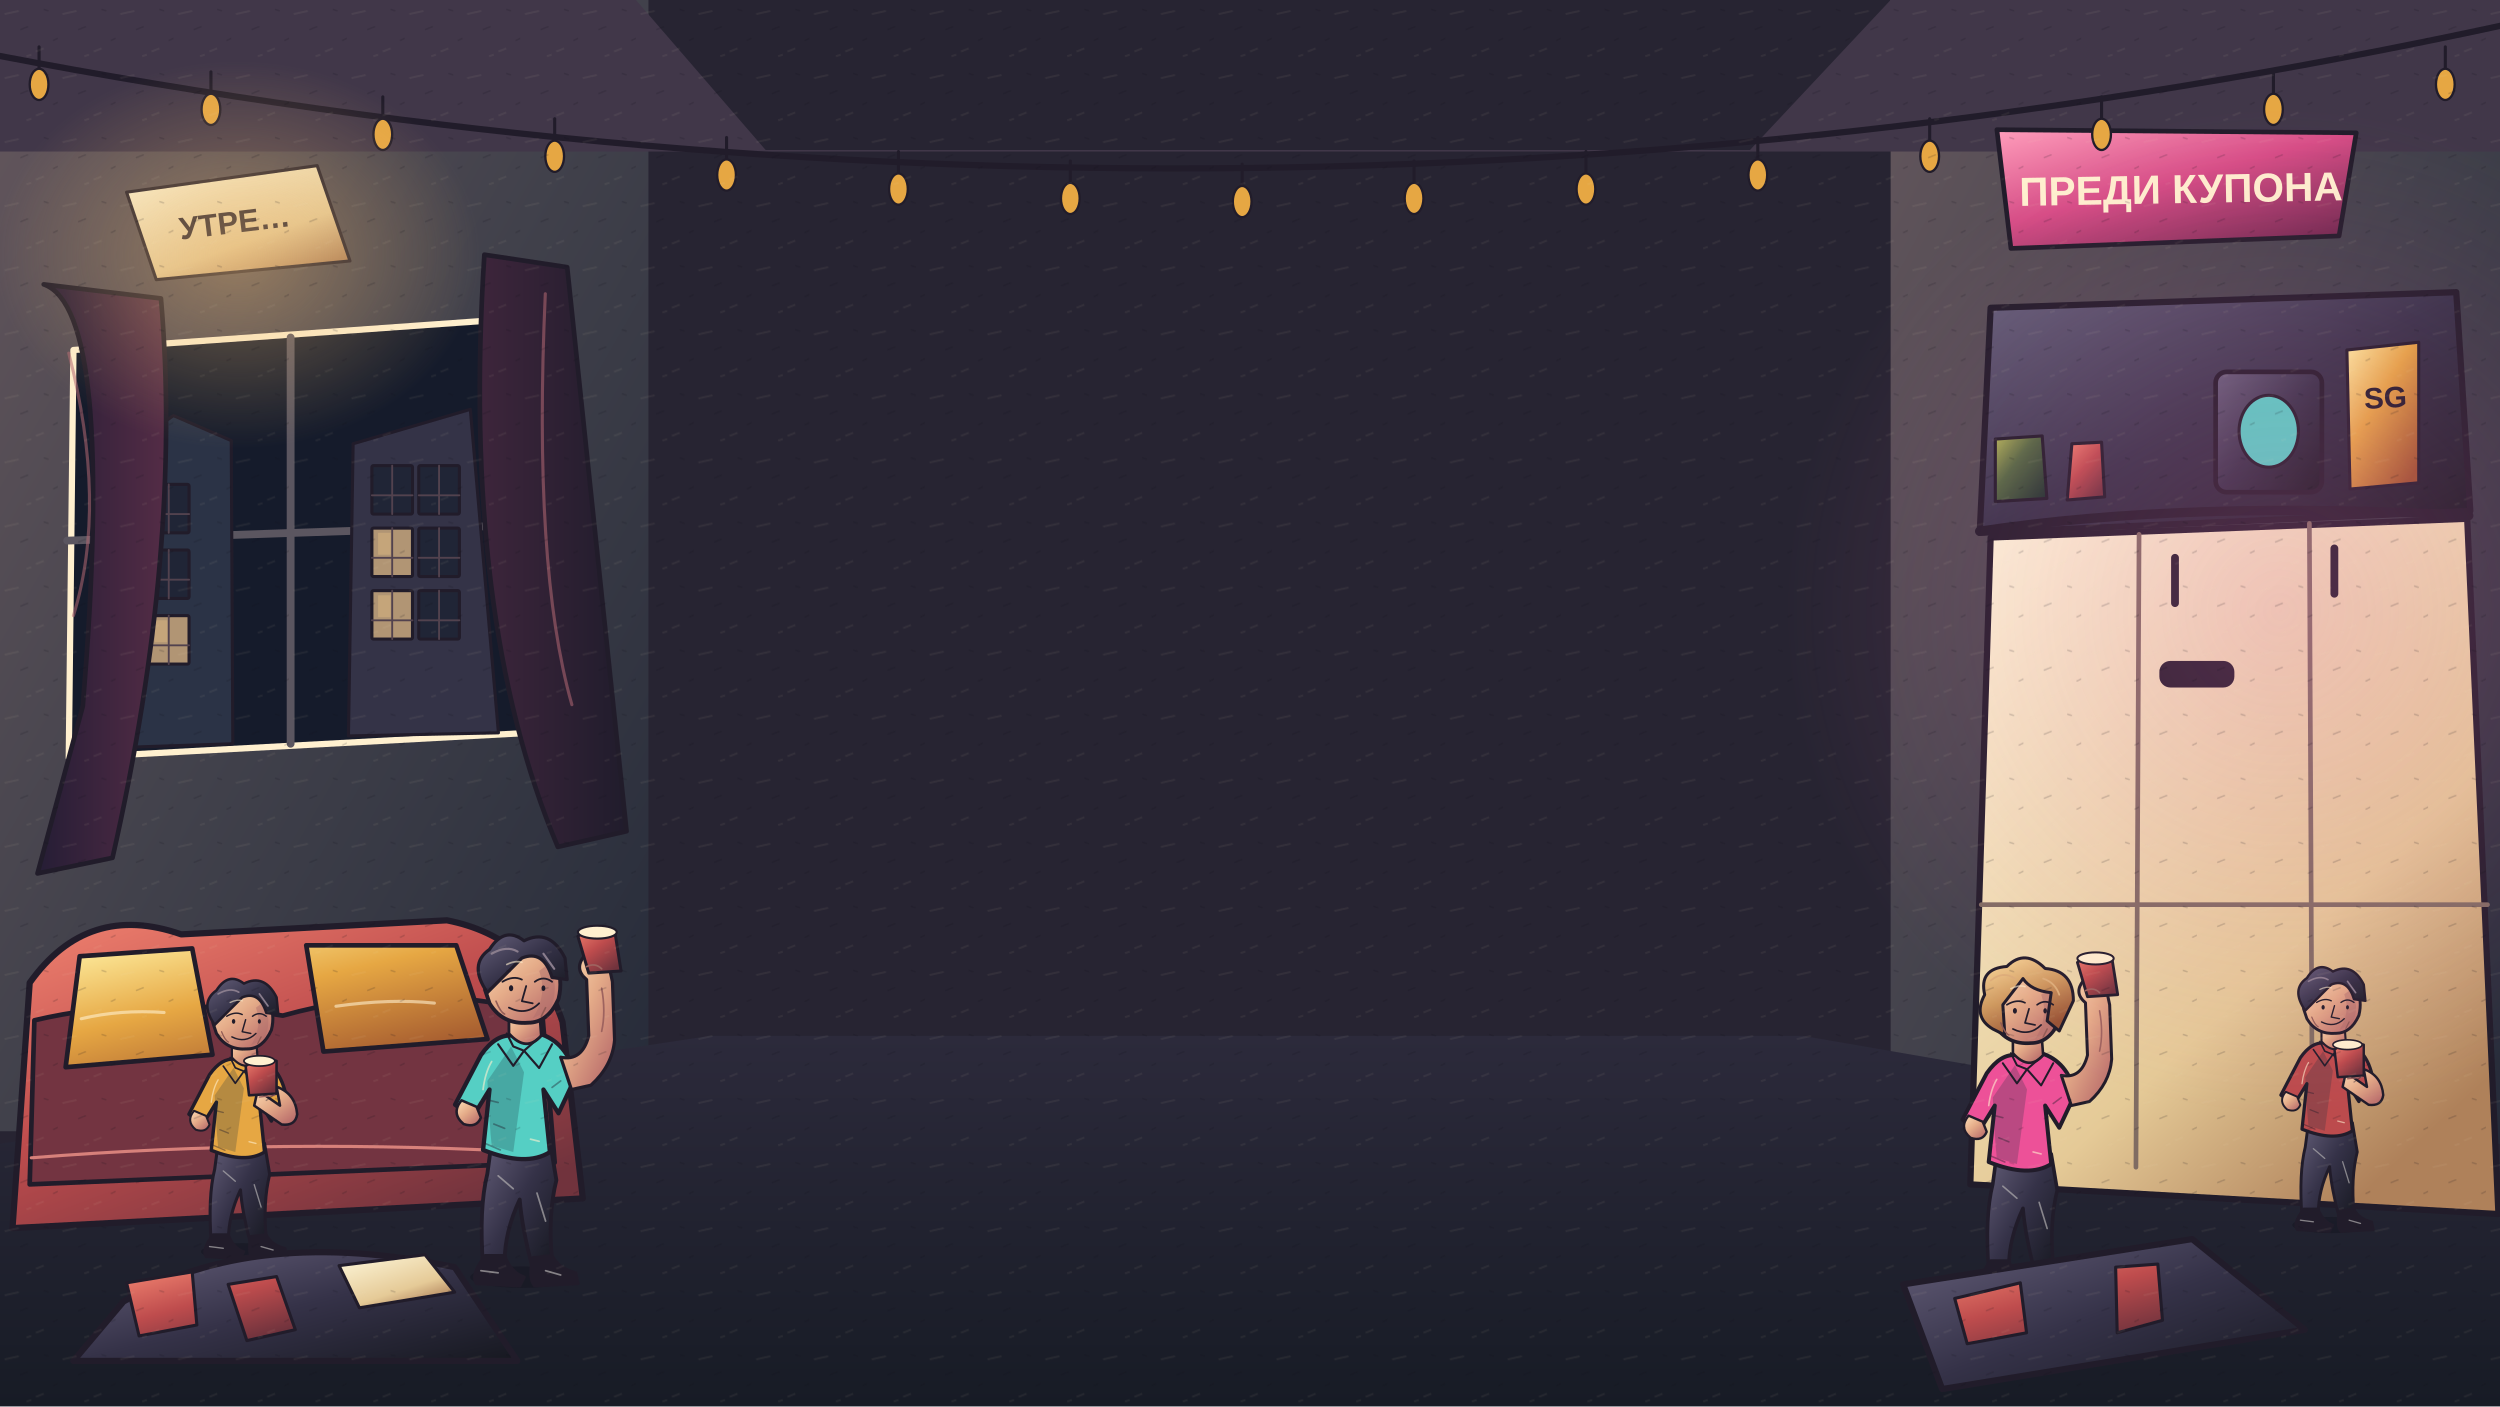
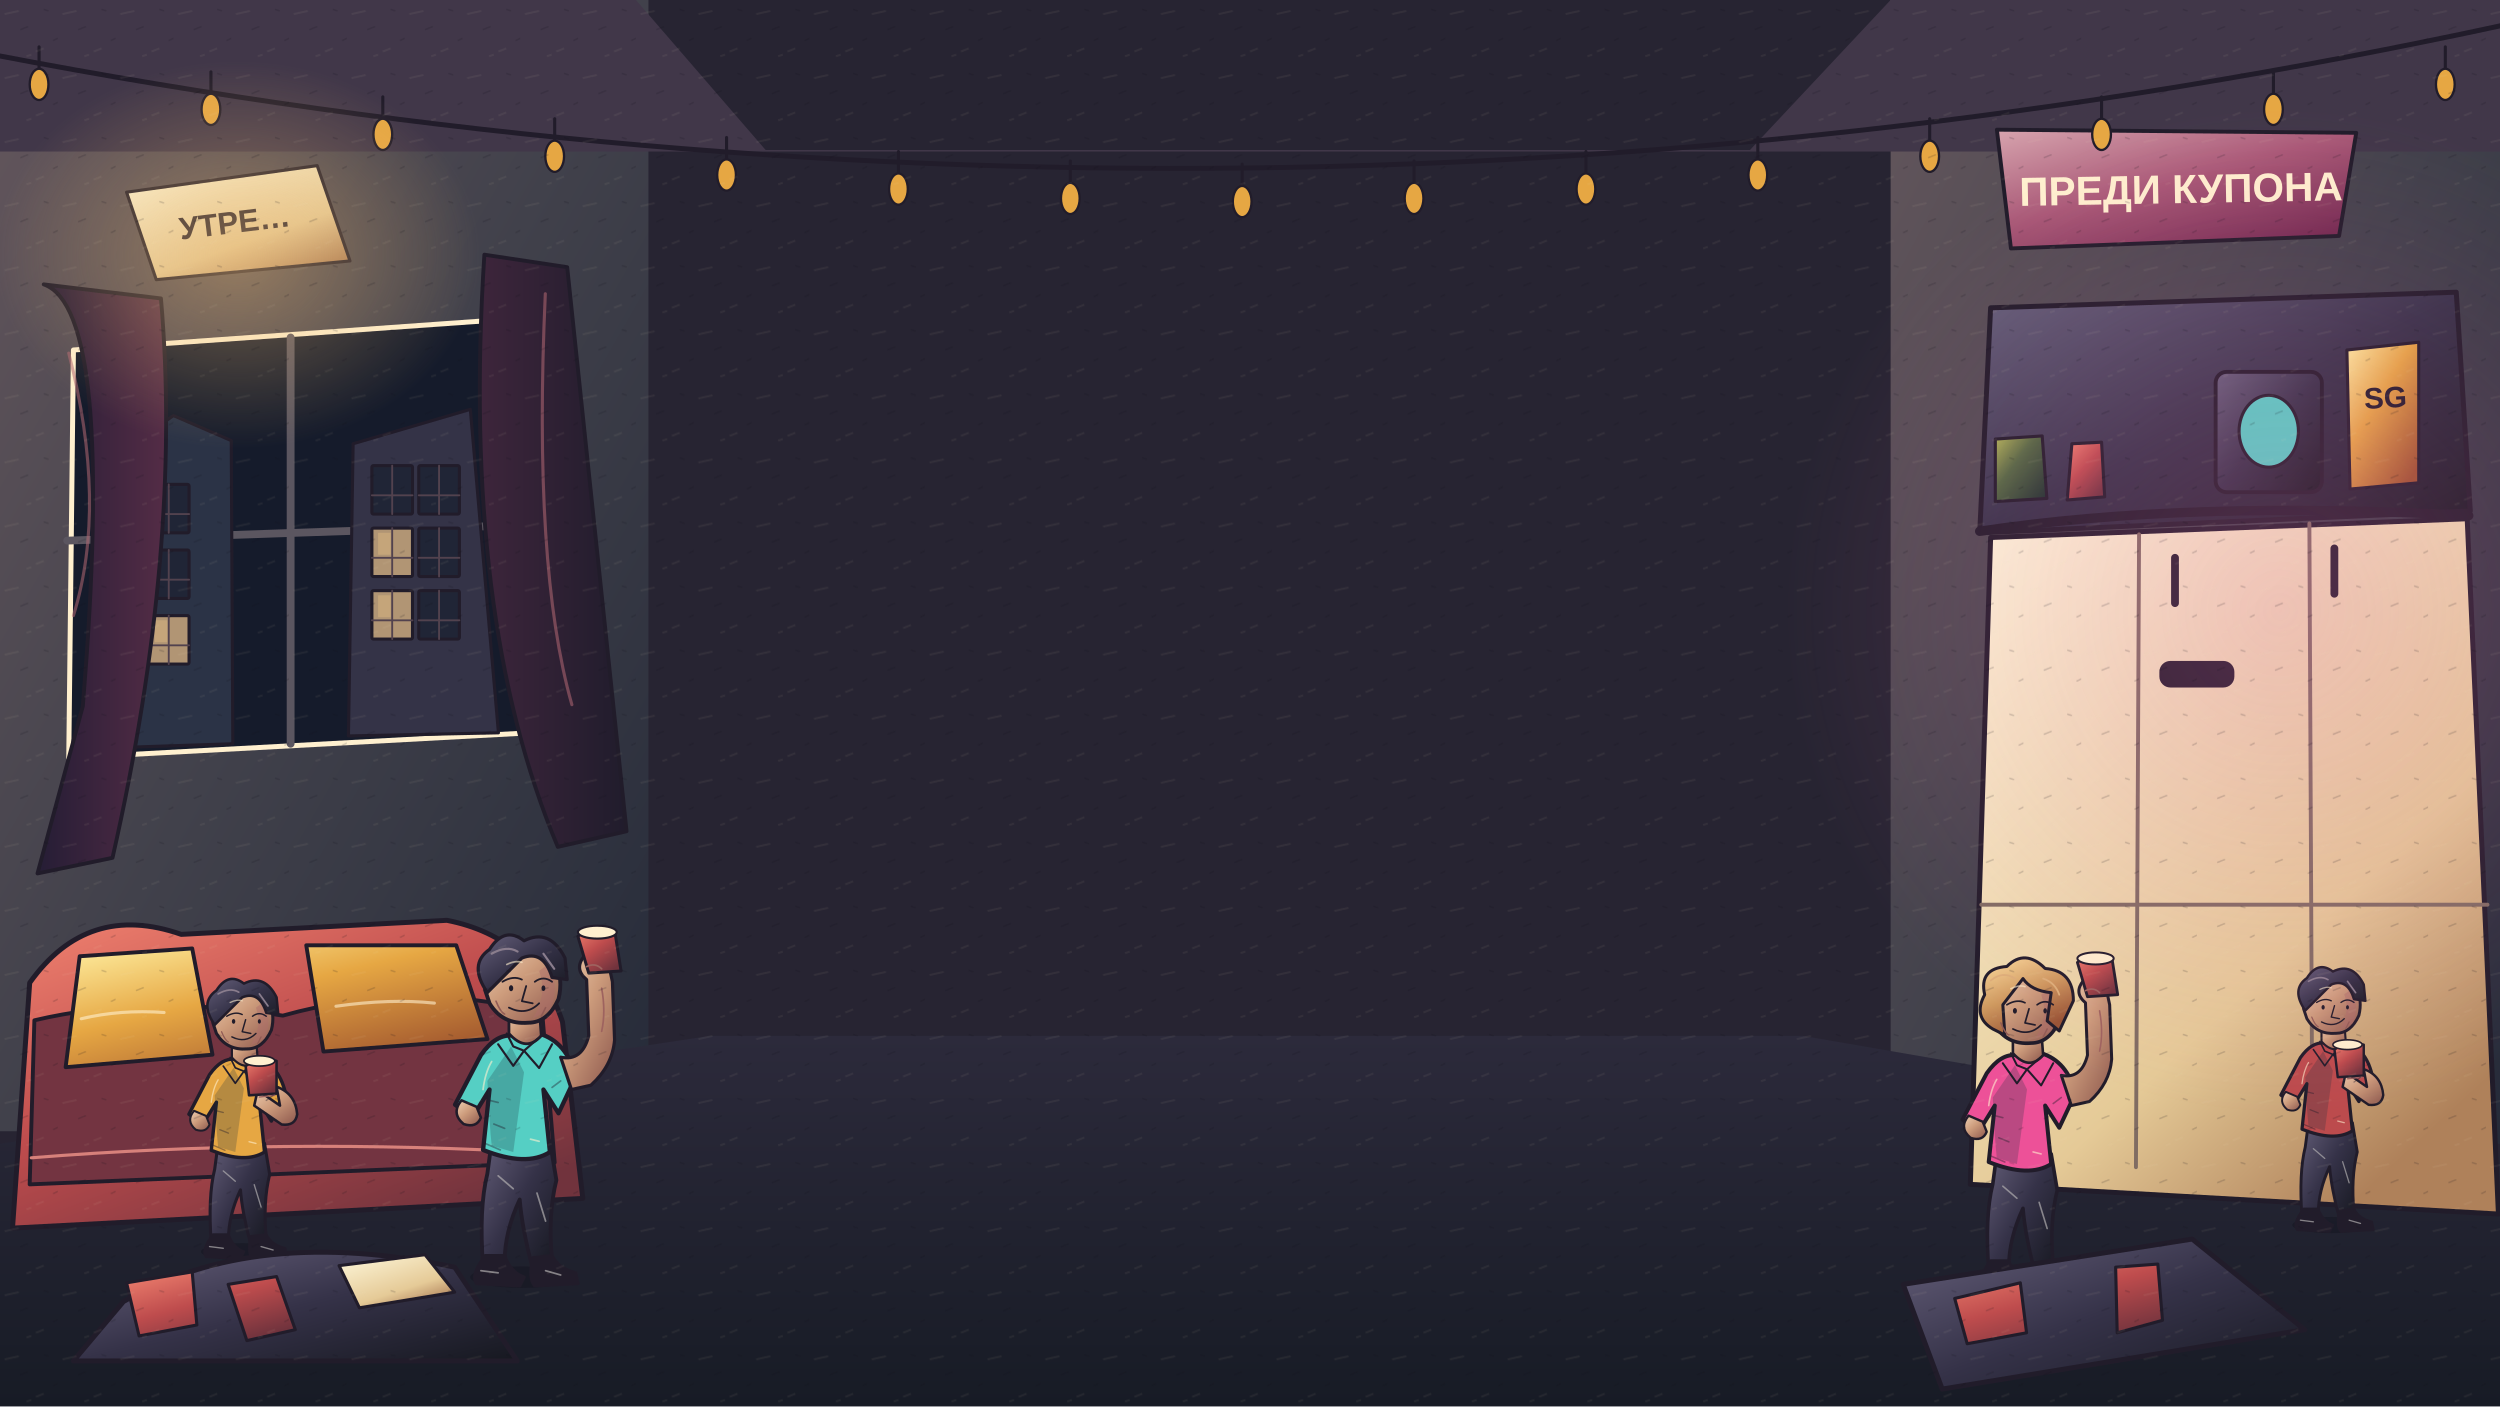
<svg xmlns="http://www.w3.org/2000/svg" viewBox="0 0 1600 900" role="img" aria-labelledby="title">
  <defs>
    <linearGradient id="skin" x1="0" y1="0" x2=".85" y2="1">
-       <stop stop-color="#ffe0b8" />
-       <stop offset=".48" stop-color="#e5ac89" />
-       <stop offset="1" stop-color="#b76969" />
+       <stop stop-color="#efd0b4" />
+       <stop offset=".48" stop-color="#cd9c7c" />
+       <stop offset="1" stop-color="#945f52" />
    </linearGradient>
    <linearGradient id="paper" x1="0" y1="0" x2=".7" y2="1">
      <stop stop-color="#fff9dd" />
      <stop offset=".7" stop-color="#e5ca97" />
      <stop offset="1" stop-color="#af815a" />
    </linearGradient>
    <linearGradient id="gold" x1="0" y1="0" x2=".8" y2="1">
      <stop stop-color="#fff0a3" />
      <stop offset=".45" stop-color="#e6a743" />
      <stop offset="1" stop-color="#9d522d" />
    </linearGradient>
    <linearGradient id="teal" x1="0" y1="0" x2=".8" y2="1">
-       <stop stop-color="#90e5d1" />
-       <stop offset=".5" stop-color="#4bb5a8" />
+       <stop stop-color="#9abdaf" />
+       <stop offset=".5" stop-color="#568f85" />
      <stop offset="1" stop-color="#245c63" />
    </linearGradient>
    <linearGradient id="pink" x1="0" y1="0" x2=".8" y2="1">
-       <stop stop-color="#ff9dbb" />
-       <stop offset=".5" stop-color="#d64d86" />
+       <stop stop-color="#d7a4ae" />
+       <stop offset=".5" stop-color="#a95977" />
      <stop offset="1" stop-color="#71294f" />
    </linearGradient>
    <linearGradient id="cloth" x1="0" y1="0" x2="1" y2="1">
      <stop stop-color="#66607b" />
      <stop offset=".5" stop-color="#353248" />
      <stop offset="1" stop-color="#161820" />
    </linearGradient>
    <linearGradient id="bread" x1="0" y1="0" x2=".5" y2="1">
      <stop stop-color="#ffe1a1" />
      <stop offset=".55" stop-color="#ce985e" />
      <stop offset="1" stop-color="#985335" />
    </linearGradient>
    <linearGradient id="beer" x1="0" y1="0" x2="1" y2="1">
      <stop stop-color="#b2b757" />
      <stop offset=".4" stop-color="#526941" />
      <stop offset="1" stop-color="#172d2c" />
    </linearGradient>
    <linearGradient id="red" x1="0" y1="0" x2=".7" y2="1">
      <stop stop-color="#f18370" />
      <stop offset=".5" stop-color="#be4c4d" />
      <stop offset="1" stop-color="#71333d" />
    </linearGradient>
    <radialGradient id="glow">
      <stop stop-color="#efbd7a" stop-opacity=".35" />
      <stop offset="1" stop-color="#efbd7a" stop-opacity="0" />
    </radialGradient>
    <radialGradient id="neon">
      <stop stop-color="#f05ba5" stop-opacity=".6" />
      <stop offset="1" stop-color="#f05ba5" stop-opacity="0" />
    </radialGradient>
    <filter id="shadow" x="-30%" y="-25%" width="160%" height="160%">
      <feDropShadow dx="0" dy="4" stdDeviation="3" flood-color="#100f19" flood-opacity=".52" />
    </filter>
    <filter id="bloom" x="-60%" y="-60%" width="220%" height="220%">
      <feGaussianBlur stdDeviation="3" />
    </filter>
    <pattern id="inkgrain" width="19" height="23" patternUnits="userSpaceOnUse">
      <path d="M2 4l3 1m8 12 2-1m-6 8 2 1" stroke="#fff4d4" stroke-width=".6" opacity=".15" />
      <path d="m9 8 2-1m6 14 2-1" stroke="#201b2a" stroke-width=".7" opacity=".2" />
    </pattern>
  </defs>
  <defs>
    <linearGradient id="sky" x1="0" y1="0" x2="0" y2="1">
      <stop stop-color="#171a2b" />
      <stop offset=".6" stop-color="#42304c" />
      <stop offset="1" stop-color="#583c42" />
    </linearGradient>
    <linearGradient id="wall" x1="0" y1="0" x2="1" y2="1">
      <stop stop-color="#65575d" />
      <stop offset=".5" stop-color="#41414b" />
      <stop offset="1" stop-color="#262b39" />
    </linearGradient>
    <linearGradient id="floor" x1="0" y1="0" x2="0" y2="1">
      <stop stop-color="#2c2a3b" />
      <stop offset="1" stop-color="#171b25" />
    </linearGradient>
    <linearGradient id="curtain" x1="0" y1="0" x2="1" y2="0">
      <stop stop-color="#251d35" />
      <stop offset=".35" stop-color="#703550" />
      <stop offset=".7" stop-color="#43273e" />
      <stop offset="1" stop-color="#201c2c" />
    </linearGradient>
    <radialGradient id="haze">
      <stop stop-color="#e465a9" stop-opacity=".25" />
      <stop offset="1" stop-color="#e465a9" stop-opacity="0" />
    </radialGradient>
    <radialGradient id="lamp">
      <stop stop-color="#efbc73" stop-opacity=".45" />
      <stop offset="1" stop-color="#efbc73" stop-opacity="0" />
    </radialGradient>
    <pattern id="paintgrain" width="37" height="41" patternUnits="userSpaceOnUse">
      <path d="m3 9 9-2m11 26 5-2m-11 5 3-1" stroke="#ece0b9" stroke-width="1.3" opacity=".06" />
      <path d="m13 19 5-2m10-11 3 1m3 19 4-2" stroke="#100e19" stroke-width="1" opacity=".16" />
    </pattern>
  </defs>
  <g stroke-linecap="round" stroke-linejoin="round">
    <rect x="0" y="0" width="1600" height="900" rx="0" fill="#272432" stroke="none" stroke-width="0" />
    <rect x="0" y="0" width="415" height="724" rx="0" fill="url(#wall)" stroke="none" stroke-width="0" />
    <rect x="1210" y="0" width="390" height="732" rx="0" fill="url(#wall)" stroke="none" stroke-width="0" />
    <path d="M0 0L407 0L490 96H1120L1210 0H1600V97H0Z" fill="#413749" stroke="#211c2a" stroke-width="0" />
    <path d="M0 732L454 663H1154L1600 740V900H0Z" fill="url(#floor)" stroke="#211c2a" stroke-width="0" />
-     <path d="M47 224L329 204L339 469L44 485Z" fill="#151b2b" stroke="#fff0cf" stroke-width="4" />
+     <path d="M47 224L329 204L339 469L44 485Z" fill="#151b2b" stroke="#fff0cf" stroke-width="3.2" />
    <path d="M186 216v260M43 346l292-10" fill="none" stroke="#5b5660" stroke-width="5" />
    <path d="M60 301L111 266L148 282L149 476L59 479Z" fill="#2b3346" stroke="#211c2a" stroke-width="2" />
    <rect x="67" y="310" width="26" height="31" rx="1" fill="#b19574" stroke="#211c2a" stroke-width="2" />
    <path d="M80 310v31M67 329h26" fill="none" stroke="#52424e" stroke-width="1.2" />
    <rect x="71" y="313" width="8" height="14" rx="0" fill="#e1bd83" stroke="none" stroke-width="0" opacity=".42" />
    <rect x="95" y="310" width="26" height="31" rx="1" fill="#202536" stroke="#211c2a" stroke-width="2" />
    <path d="M108 310v31M95 329h26" fill="none" stroke="#52424e" stroke-width="1.2" />
    <rect x="67" y="352" width="26" height="31" rx="1" fill="#b19574" stroke="#211c2a" stroke-width="2" />
    <path d="M80 352v31M67 371h26" fill="none" stroke="#52424e" stroke-width="1.2" />
    <rect x="71" y="355" width="8" height="14" rx="0" fill="#e1bd83" stroke="none" stroke-width="0" opacity=".42" />
    <rect x="95" y="352" width="26" height="31" rx="1" fill="#202536" stroke="#211c2a" stroke-width="2" />
    <path d="M108 352v31M95 371h26" fill="none" stroke="#52424e" stroke-width="1.2" />
    <rect x="67" y="394" width="26" height="31" rx="1" fill="#202536" stroke="#211c2a" stroke-width="2" />
    <path d="M80 394v31M67 413h26" fill="none" stroke="#52424e" stroke-width="1.2" />
    <rect x="95" y="394" width="26" height="31" rx="1" fill="#b19574" stroke="#211c2a" stroke-width="2" />
    <path d="M108 394v31M95 413h26" fill="none" stroke="#52424e" stroke-width="1.2" />
    <rect x="99" y="397" width="8" height="14" rx="0" fill="#e1bd83" stroke="none" stroke-width="0" opacity=".42" />
    <path d="M226 284L301 262L319 469L223 471Z" fill="#343347" stroke="#211c2a" stroke-width="2" />
    <rect x="238" y="298" width="26" height="31" rx="1" fill="#202536" stroke="#211c2a" stroke-width="2" />
    <path d="M251 298v31M238 317h26" fill="none" stroke="#52424e" stroke-width="1.2" />
    <rect x="268" y="298" width="26" height="31" rx="1" fill="#202536" stroke="#211c2a" stroke-width="2" />
    <path d="M281 298v31M268 317h26" fill="none" stroke="#52424e" stroke-width="1.2" />
    <rect x="238" y="338" width="26" height="31" rx="1" fill="#b19574" stroke="#211c2a" stroke-width="2" />
    <path d="M251 338v31M238 357h26" fill="none" stroke="#52424e" stroke-width="1.2" />
    <rect x="242" y="341" width="8" height="14" rx="0" fill="#e1bd83" stroke="none" stroke-width="0" opacity=".42" />
    <rect x="268" y="338" width="26" height="31" rx="1" fill="#202536" stroke="#211c2a" stroke-width="2" />
    <path d="M281 338v31M268 357h26" fill="none" stroke="#52424e" stroke-width="1.2" />
    <rect x="238" y="378" width="26" height="31" rx="1" fill="#b19574" stroke="#211c2a" stroke-width="2" />
    <path d="M251 378v31M238 397h26" fill="none" stroke="#52424e" stroke-width="1.2" />
    <rect x="242" y="381" width="8" height="14" rx="0" fill="#e1bd83" stroke="none" stroke-width="0" opacity=".42" />
    <rect x="268" y="378" width="26" height="31" rx="1" fill="#202536" stroke="#211c2a" stroke-width="2" />
    <path d="M281 378v31M268 397h26" fill="none" stroke="#52424e" stroke-width="1.2" />
-     <path d="M28 182Q74 198 53 452L24 559L72 549Q117 351 103 191ZM310 163Q295 395 357 542L401 532L363 171Z" fill="url(#curtain)" stroke="#211c2a" stroke-width="3" />
+     <path d="M28 182Q74 198 53 452L24 559L72 549Q117 351 103 191ZM310 163Q295 395 357 542L401 532L363 171Z" fill="url(#curtain)" stroke="#211c2a" stroke-width="2.5" />
    <path d="M44 226q25 97 3 168M349 188q-8 175 17 263" fill="none" stroke="#b26773" stroke-width="2" opacity=".55" />
-     <path d="M19 629Q56 577 116 598L286 589Q342 600 360 654L373 767L8 786Z" fill="url(#red)" stroke="#211c2a" stroke-width="4" />
-     <path d="M22 653Q94 636 181 650Q263 627 347 648L355 744L19 758Z" fill="#733441" stroke="#211c2a" stroke-width="3" />
-     <path d="M51 612L123 607L136 675L42 683ZM196 605L292 605L312 665L207 673Z" fill="url(#gold)" stroke="#211c2a" stroke-width="3" />
+     <path d="M19 629Q56 577 116 598L286 589Q342 600 360 654L373 767L8 786Z" fill="url(#red)" stroke="#211c2a" stroke-width="3.2" />
+     <path d="M22 653Q94 636 181 650Q263 627 347 648L355 744L19 758Z" fill="#733441" stroke="#211c2a" stroke-width="2.5" />
+     <path d="M51 612L123 607L136 675L42 683ZM196 605L292 605L312 665L207 673Z" fill="url(#gold)" stroke="#211c2a" stroke-width="2.5" />
    <path d="M20 741q161-13 331-3M150 660l-1 81" fill="none" stroke="#d7817b" stroke-width="2" />
    <path d="M52 652q25-6 53-4M215 644q35-5 63-2" fill="none" stroke="#fff0cf" stroke-width="2" opacity=".6" />
-     <path d="M1274 197L1572 187L1581 327L1267 341Z" fill="url(#cloth)" stroke="#211c2a" stroke-width="4" />
-     <path d="M1274 344L1579 332L1599 777L1261 758Z" fill="url(#paper)" stroke="#211c2a" stroke-width="4" />
-     <path d="M1369 342l-2 405M1478 335l2 418M1268 579l324 0" fill="none" stroke="#806c62" stroke-width="3" />
+     <path d="M1274 197L1572 187L1581 327L1267 341Z" fill="url(#cloth)" stroke="#211c2a" stroke-width="3.2" />
+     <path d="M1274 344L1579 332L1599 777L1261 758Z" fill="url(#paper)" stroke="#211c2a" stroke-width="3.2" />
+     <path d="M1369 342l-2 405M1478 335l2 418M1268 579l324 0" fill="none" stroke="#806c62" stroke-width="2.5" />
    <rect x="1382" y="423" width="48" height="17" rx="7" fill="#211c2a" stroke="none" stroke-width="0" />
    <path d="M1392 357v29M1494 351v29" fill="none" stroke="#211c2a" stroke-width="5" />
    <path d="M1267 340Q1400 320 1580 330" fill="none" stroke="#211c2a" stroke-width="6" />
    <path d="M1277 281L1307 279L1310 319L1277 321Z" fill="url(#beer)" stroke="#211c2a" stroke-width="2" />
    <path d="M1326 284l19-1 2 35-24 2Z" fill="url(#red)" stroke="#211c2a" stroke-width="2" />
-     <rect x="1418" y="238" width="68" height="77" rx="7" fill="url(#cloth)" stroke="#211c2a" stroke-width="3" />
+     <rect x="1418" y="238" width="68" height="77" rx="7" fill="url(#cloth)" stroke="#211c2a" stroke-width="2.5" />
    <ellipse cx="1452" cy="276" rx="19" ry="23" fill="#55cfc4" stroke="#211c2a" stroke-width="2" />
    <path d="M1502 224l46-5 0 90-44 4Z" fill="url(#gold)" stroke="#211c2a" stroke-width="2" />
    <text x="1527" y="261" font-family="Arial,sans-serif" font-size="19" font-weight="900" text-anchor="middle" fill="#211c2a" transform="rotate(-3 1527 261)">SG</text>
    <path d="M81 123L203 106L224 167L100 179Z" fill="url(#paper)" stroke="#211c2a" stroke-width="2" />
    <text x="151" y="149" font-family="Arial,sans-serif" font-size="20" font-weight="900" text-anchor="middle" fill="#211c2a" transform="rotate(-7 151 149)">УТРЕ…</text>
-     <path d="M1278 83L1508 85L1497 151L1287 159Z" fill="url(#pink)" stroke="#211c2a" stroke-width="3" />
+     <path d="M1278 83L1508 85L1497 151L1287 159Z" fill="url(#pink)" stroke="#211c2a" stroke-width="2.5" />
    <text x="1396" y="130" font-family="Arial,sans-serif" font-size="26" font-weight="900" text-anchor="middle" fill="#fff0cf" transform="rotate(-1 1396 130)">ПРЕДИ КУПОНА</text>
-     <path d="M-30 30Q800 195 1630 10" fill="none" stroke="#211c2a" stroke-width="4" />
+     <path d="M-30 30Q800 195 1630 10" fill="none" stroke="#211c2a" stroke-width="3.2" />
    <path d="M25 30v17" fill="none" stroke="#211c2a" stroke-width="2" />
    <ellipse cx="25" cy="54" rx="6" ry="10" fill="#e6a743" stroke="#211c2a" stroke-width="1.5" />
    <path d="M135 46v17" fill="none" stroke="#211c2a" stroke-width="2" />
    <ellipse cx="135" cy="70" rx="6" ry="10" fill="#e6a743" stroke="#211c2a" stroke-width="1.5" />
    <path d="M245 62v17" fill="none" stroke="#211c2a" stroke-width="2" />
    <ellipse cx="245" cy="86" rx="6" ry="10" fill="#e6a743" stroke="#211c2a" stroke-width="1.5" />
    <path d="M355 76v17" fill="none" stroke="#211c2a" stroke-width="2" />
    <ellipse cx="355" cy="100" rx="6" ry="10" fill="#e6a743" stroke="#211c2a" stroke-width="1.5" />
    <path d="M465 88v17" fill="none" stroke="#211c2a" stroke-width="2" />
    <ellipse cx="465" cy="112" rx="6" ry="10" fill="#e6a743" stroke="#211c2a" stroke-width="1.5" />
    <path d="M575 97v17" fill="none" stroke="#211c2a" stroke-width="2" />
    <ellipse cx="575" cy="121" rx="6" ry="10" fill="#e6a743" stroke="#211c2a" stroke-width="1.5" />
    <path d="M685 103v17" fill="none" stroke="#211c2a" stroke-width="2" />
    <ellipse cx="685" cy="127" rx="6" ry="10" fill="#e6a743" stroke="#211c2a" stroke-width="1.5" />
    <path d="M795 105v17" fill="none" stroke="#211c2a" stroke-width="2" />
    <ellipse cx="795" cy="129" rx="6" ry="10" fill="#e6a743" stroke="#211c2a" stroke-width="1.5" />
    <path d="M905 103v17" fill="none" stroke="#211c2a" stroke-width="2" />
    <ellipse cx="905" cy="127" rx="6" ry="10" fill="#e6a743" stroke="#211c2a" stroke-width="1.5" />
    <path d="M1015 97v17" fill="none" stroke="#211c2a" stroke-width="2" />
    <ellipse cx="1015" cy="121" rx="6" ry="10" fill="#e6a743" stroke="#211c2a" stroke-width="1.5" />
    <path d="M1125 88v17" fill="none" stroke="#211c2a" stroke-width="2" />
    <ellipse cx="1125" cy="112" rx="6" ry="10" fill="#e6a743" stroke="#211c2a" stroke-width="1.5" />
    <path d="M1235 76v17" fill="none" stroke="#211c2a" stroke-width="2" />
    <ellipse cx="1235" cy="100" rx="6" ry="10" fill="#e6a743" stroke="#211c2a" stroke-width="1.5" />
    <path d="M1345 62v17" fill="none" stroke="#211c2a" stroke-width="2" />
    <ellipse cx="1345" cy="86" rx="6" ry="10" fill="#e6a743" stroke="#211c2a" stroke-width="1.5" />
    <path d="M1455 46v17" fill="none" stroke="#211c2a" stroke-width="2" />
    <ellipse cx="1455" cy="70" rx="6" ry="10" fill="#e6a743" stroke="#211c2a" stroke-width="1.5" />
    <path d="M1565 30v17" fill="none" stroke="#211c2a" stroke-width="2" />
    <ellipse cx="1565" cy="54" rx="6" ry="10" fill="#e6a743" stroke="#211c2a" stroke-width="1.5" />
    <g transform="translate(334 747) scale(1.38)">
      <ellipse cx="0" cy="51" rx="24" ry="5" fill="#100f19" stroke="none" stroke-width="0" opacity=".38" />
      <path d="M-14-12Q-1-19 13-12L16 6Q12 22 14 43L5 47Q0 28-1 15Q-8 30-8 44L-18 46Q-20 19-16 3Z" fill="url(#cloth)" stroke="#211c2a" stroke-width="1.8" />
      <path d="M-17 41L-8 41Q-5 49 1 51L-1 55L-21 54Q-24 50-17 41ZM5 42L14 41Q17 47 25 49L26 54L6 55Q3 52 5 42Z" fill="#211c2a" stroke="#211c2a" stroke-width="1.5" />
      <path d="M-19 48l8 1M11 48l7 2M-11 4l7 6M7 12l4 13" fill="none" stroke="#b4b1b2" stroke-width="0.8" opacity=".68" />
      <path d="M-19-52Q-12-62-4-61L8-62Q21-58 25-42L17-25L10-36L13-7Q2 0-18-8L-15-36L-23-23L-31-29Z" fill="#55cfc4" stroke="#211c2a" stroke-width="2" />
      <path d="M-16-40Q-15-19-14-10L-4-7L1-44L-5-56Z" fill="#192f3b" stroke="none" stroke-width="0" opacity=".24" />
      <path d="M-6-62L-6-73L8-74L9-61Q2-53-6-62Z" fill="url(#skin)" stroke="#211c2a" stroke-width="1.3" />
      <path d="M-7-62L-4-56L1-54L9-61M-11-57L-4-47L1-54L8-46L14-57" fill="none" stroke="#211c2a" stroke-width="1" />
      <path d="M-17-82C-18-93-10-103 2-103C15-102 20-90 17-78Q12-67 3-67Q-9-66-15-76Z" fill="url(#skin)" stroke="#211c2a" stroke-width="1.8" />
      <path d="M12-94Q18-84 13-73L5-69Q12-80 8-91Z" fill="#ad6c6b" stroke="none" stroke-width="0" opacity=".45" />
      <path d="M-16-81Q-25-94-15-101Q-8-112 1-105Q13-111 20-97L21-87L14-88Q10-101 0-97L-10-87Z" fill="url(#cloth)" stroke="#211c2a" stroke-width="1.5" />
      <path d="M-14-99q7-4 12-1M10-99l5 7" fill="none" stroke="#8a7d8d" stroke-width="1" />
      <path d="M-9-86q5-3 9-1M6-86q4-3 8 0M2-84l-2 7 5 1M-6-74q8 4 14-2" fill="none" stroke="#211c2a" stroke-width="0.85" />
      <ellipse cx="-5" cy="-83" rx="1" ry="1.4" fill="#211c2a" stroke="none" stroke-width="0" />
      <ellipse cx="10" cy="-83" rx="0.9" ry="1.3" fill="#211c2a" stroke="none" stroke-width="0" />
      <path d="M-12-77q2 5 4 6M11-74l-2 4" fill="none" stroke="#915b55" stroke-width="0.75" />
      <path d="M-7-94q4-2 7-1M-14-49q-3 5-4 13M8-12l-4-1" fill="none" stroke="#fff0cf" stroke-width="0.8" opacity=".6" />
      <path d="M18-51Q28-49 31-61L30-87Q24-92 29-98Q34-105 39-100L42-86L43-59Q42-47 32-38L23-36Z" fill="url(#skin)" stroke="#211c2a" stroke-width="1.5" />
      <path d="M31-90L26-107Q33-114 43-110L46-91Z" fill="url(#red)" stroke="#211c2a" stroke-width="1.4" />
      <ellipse cx="35" cy="-109" rx="9" ry="3" fill="#fff0cf" stroke="#211c2a" stroke-width="1" />
      <path d="M30-93q4-2 7 1M37-83q2 11 0 20" fill="none" stroke="#9e635f" stroke-width="0.8" />
      <path d="M-28-31Q-33-25-27-20Q-21-18-19-23L-21-28Z" fill="url(#skin)" stroke="#211c2a" stroke-width="1.2" />
      <path d="M-15-31l4 1M-13-20l5 2M14-37l4-3M-17-11l7 3" fill="none" stroke="#211c2a" stroke-width="0.8" opacity=".4" />
    </g>
    <g transform="translate(1296 754) scale(1.29)">
      <ellipse cx="0" cy="51" rx="24" ry="5" fill="#100f19" stroke="none" stroke-width="0" opacity=".38" />
      <path d="M-14-12Q-1-19 13-12L16 6Q12 22 14 43L5 47Q0 28-1 15Q-8 30-8 44L-18 46Q-20 19-16 3Z" fill="url(#cloth)" stroke="#211c2a" stroke-width="1.8" />
      <path d="M-17 41L-8 41Q-5 49 1 51L-1 55L-21 54Q-24 50-17 41ZM5 42L14 41Q17 47 25 49L26 54L6 55Q3 52 5 42Z" fill="#211c2a" stroke="#211c2a" stroke-width="1.5" />
      <path d="M-19 48l8 1M11 48l7 2M-11 4l7 6M7 12l4 13" fill="none" stroke="#b4b1b2" stroke-width="0.8" opacity=".68" />
      <path d="M-19-52Q-12-62-4-61L8-62Q21-58 25-42L17-25L10-36L13-7Q2 0-18-8L-15-36L-23-23L-31-29Z" fill="#ed5198" stroke="#211c2a" stroke-width="2" />
      <path d="M-16-40Q-15-19-14-10L-4-7L1-44L-5-56Z" fill="#192f3b" stroke="none" stroke-width="0" opacity=".24" />
      <path d="M-6-62L-6-73L8-74L9-61Q2-53-6-62Z" fill="url(#skin)" stroke="#211c2a" stroke-width="1.3" />
      <path d="M-7-62L-4-56L1-54L9-61M-11-57L-4-47L1-54L8-46L14-57" fill="none" stroke="#211c2a" stroke-width="1" />
      <path d="M-17-82C-18-93-10-103 2-103C15-102 20-90 17-78Q12-67 3-67Q-9-66-15-76Z" fill="url(#skin)" stroke="#211c2a" stroke-width="1.8" />
      <path d="M12-94Q18-84 13-73L5-69Q12-80 8-91Z" fill="#ad6c6b" stroke="none" stroke-width="0" opacity=".45" />
      <path d="M-16-74Q-26-80-20-91Q-23-104-9-105Q0-114 10-104Q24-103 24-88L17-73L11-78L13-92Q3-93-1-99L-11-86L-10-71Z" fill="url(#bread)" stroke="#211c2a" stroke-width="1.5" />
      <path d="M-17-98q6-5 12-1M9-99q6 2 8 8" fill="none" stroke="#ddae79" stroke-width="0.9" />
      <path d="M-9-86q5-3 9-1M6-86q4-3 8 0M2-84l-2 7 5 1M-6-74q8 4 14-2" fill="none" stroke="#211c2a" stroke-width="0.85" />
      <ellipse cx="-5" cy="-83" rx="1" ry="1.4" fill="#211c2a" stroke="none" stroke-width="0" />
      <ellipse cx="10" cy="-83" rx="0.9" ry="1.3" fill="#211c2a" stroke="none" stroke-width="0" />
      <path d="M-12-77q2 5 4 6M11-74l-2 4" fill="none" stroke="#915b55" stroke-width="0.75" />
      <path d="M-7-94q4-2 7-1M-14-49q-3 5-4 13M8-12l-4-1" fill="none" stroke="#fff0cf" stroke-width="0.8" opacity=".6" />
      <path d="M18-51Q28-49 31-61L30-87Q24-92 29-98Q34-105 39-100L42-86L43-59Q42-47 32-38L23-36Z" fill="url(#skin)" stroke="#211c2a" stroke-width="1.5" />
      <path d="M31-90L26-107Q33-114 43-110L46-91Z" fill="url(#red)" stroke="#211c2a" stroke-width="1.4" />
      <ellipse cx="35" cy="-109" rx="9" ry="3" fill="#fff0cf" stroke="#211c2a" stroke-width="1" />
      <path d="M30-93q4-2 7 1M37-83q2 11 0 20" fill="none" stroke="#9e635f" stroke-width="0.8" />
      <path d="M-28-31Q-33-25-27-20Q-21-18-19-23L-21-28Z" fill="url(#skin)" stroke="#211c2a" stroke-width="1.2" />
      <path d="M-15-31l4 1M-13-20l5 2M14-37l4-3M-17-11l7 3" fill="none" stroke="#211c2a" stroke-width="0.8" opacity=".4" />
    </g>
    <g transform="translate(155 745) scale(1.1)">
      <ellipse cx="0" cy="51" rx="24" ry="5" fill="#100f19" stroke="none" stroke-width="0" opacity=".38" />
      <path d="M-14-12Q-1-19 13-12L16 6Q12 22 14 43L5 47Q0 28-1 15Q-8 30-8 44L-18 46Q-20 19-16 3Z" fill="url(#cloth)" stroke="#211c2a" stroke-width="1.8" />
      <path d="M-17 41L-8 41Q-5 49 1 51L-1 55L-21 54Q-24 50-17 41ZM5 42L14 41Q17 47 25 49L26 54L6 55Q3 52 5 42Z" fill="#211c2a" stroke="#211c2a" stroke-width="1.5" />
      <path d="M-19 48l8 1M11 48l7 2M-11 4l7 6M7 12l4 13" fill="none" stroke="#b4b1b2" stroke-width="0.8" opacity=".68" />
      <path d="M-19-52Q-12-62-4-61L8-62Q21-58 25-42L17-25L10-36L13-7Q2 0-18-8L-15-36L-23-23L-31-29Z" fill="#e6a743" stroke="#211c2a" stroke-width="2" />
      <path d="M-16-40Q-15-19-14-10L-4-7L1-44L-5-56Z" fill="#192f3b" stroke="none" stroke-width="0" opacity=".24" />
      <path d="M-6-62L-6-73L8-74L9-61Q2-53-6-62Z" fill="url(#skin)" stroke="#211c2a" stroke-width="1.3" />
      <path d="M-7-62L-4-56L1-54L9-61M-11-57L-4-47L1-54L8-46L14-57" fill="none" stroke="#211c2a" stroke-width="1" />
      <path d="M-17-82C-18-93-10-103 2-103C15-102 20-90 17-78Q12-67 3-67Q-9-66-15-76Z" fill="url(#skin)" stroke="#211c2a" stroke-width="1.8" />
      <path d="M12-94Q18-84 13-73L5-69Q12-80 8-91Z" fill="#ad6c6b" stroke="none" stroke-width="0" opacity=".45" />
      <path d="M-16-81Q-25-94-15-101Q-8-112 1-105Q13-111 20-97L21-87L14-88Q10-101 0-97L-10-87Z" fill="url(#cloth)" stroke="#211c2a" stroke-width="1.5" />
      <path d="M-14-99q7-4 12-1M10-99l5 7" fill="none" stroke="#8a7d8d" stroke-width="1" />
      <path d="M-9-86q5-3 9-1M6-86q4-3 8 0M2-84l-2 7 5 1M-6-74q8 4 14-2" fill="none" stroke="#211c2a" stroke-width="0.85" />
      <ellipse cx="-5" cy="-83" rx="1" ry="1.4" fill="#211c2a" stroke="none" stroke-width="0" />
      <ellipse cx="10" cy="-83" rx="0.9" ry="1.3" fill="#211c2a" stroke="none" stroke-width="0" />
      <path d="M-12-77q2 5 4 6M11-74l-2 4" fill="none" stroke="#915b55" stroke-width="0.75" />
      <path d="M-7-94q4-2 7-1M-14-49q-3 5-4 13M8-12l-4-1" fill="none" stroke="#fff0cf" stroke-width="0.8" opacity=".6" />
      <path d="M20-45Q31-41 32-29Q31-22 23-23L7-34L9-43L22-34Z" fill="url(#skin)" stroke="#211c2a" stroke-width="1.5" />
      <path d="M4-40L2-57Q10-63 20-60L20-41Z" fill="url(#red)" stroke="#211c2a" stroke-width="1.5" />
      <ellipse cx="10" cy="-60" rx="9" ry="3" fill="#fff0cf" stroke="#211c2a" stroke-width="1" />
      <path d="M10-39l9-1" fill="none" stroke="#9e635f" stroke-width="0.8" />
      <path d="M-28-31Q-33-25-27-20Q-21-18-19-23L-21-28Z" fill="url(#skin)" stroke="#211c2a" stroke-width="1.2" />
      <path d="M-15-31l4 1M-13-20l5 2M14-37l4-3M-17-11l7 3" fill="none" stroke="#211c2a" stroke-width="0.8" opacity=".4" />
    </g>
    <g transform="translate(1492 731) scale(1.04)">
      <ellipse cx="0" cy="51" rx="24" ry="5" fill="#100f19" stroke="none" stroke-width="0" opacity=".38" />
      <path d="M-14-12Q-1-19 13-12L16 6Q12 22 14 43L5 47Q0 28-1 15Q-8 30-8 44L-18 46Q-20 19-16 3Z" fill="url(#cloth)" stroke="#211c2a" stroke-width="1.8" />
      <path d="M-17 41L-8 41Q-5 49 1 51L-1 55L-21 54Q-24 50-17 41ZM5 42L14 41Q17 47 25 49L26 54L6 55Q3 52 5 42Z" fill="#211c2a" stroke="#211c2a" stroke-width="1.5" />
      <path d="M-19 48l8 1M11 48l7 2M-11 4l7 6M7 12l4 13" fill="none" stroke="#b4b1b2" stroke-width="0.8" opacity=".68" />
      <path d="M-19-52Q-12-62-4-61L8-62Q21-58 25-42L17-25L10-36L13-7Q2 0-18-8L-15-36L-23-23L-31-29Z" fill="#bc4b4d" stroke="#211c2a" stroke-width="2" />
      <path d="M-16-40Q-15-19-14-10L-4-7L1-44L-5-56Z" fill="#192f3b" stroke="none" stroke-width="0" opacity=".24" />
      <path d="M-6-62L-6-73L8-74L9-61Q2-53-6-62Z" fill="url(#skin)" stroke="#211c2a" stroke-width="1.3" />
      <path d="M-7-62L-4-56L1-54L9-61M-11-57L-4-47L1-54L8-46L14-57" fill="none" stroke="#211c2a" stroke-width="1" />
      <path d="M-17-82C-18-93-10-103 2-103C15-102 20-90 17-78Q12-67 3-67Q-9-66-15-76Z" fill="url(#skin)" stroke="#211c2a" stroke-width="1.8" />
      <path d="M12-94Q18-84 13-73L5-69Q12-80 8-91Z" fill="#ad6c6b" stroke="none" stroke-width="0" opacity=".45" />
      <path d="M-16-81Q-25-94-15-101Q-8-112 1-105Q13-111 20-97L21-87L14-88Q10-101 0-97L-10-87Z" fill="url(#cloth)" stroke="#211c2a" stroke-width="1.5" />
      <path d="M-14-99q7-4 12-1M10-99l5 7" fill="none" stroke="#8a7d8d" stroke-width="1" />
      <path d="M-9-86q5-3 9-1M6-86q4-3 8 0M2-84l-2 7 5 1M-6-74q8 4 14-2" fill="none" stroke="#211c2a" stroke-width="0.85" />
      <ellipse cx="-5" cy="-83" rx="1" ry="1.4" fill="#211c2a" stroke="none" stroke-width="0" />
      <ellipse cx="10" cy="-83" rx="0.9" ry="1.3" fill="#211c2a" stroke="none" stroke-width="0" />
      <path d="M-12-77q2 5 4 6M11-74l-2 4" fill="none" stroke="#915b55" stroke-width="0.75" />
      <path d="M-7-94q4-2 7-1M-14-49q-3 5-4 13M8-12l-4-1" fill="none" stroke="#fff0cf" stroke-width="0.8" opacity=".6" />
      <path d="M20-45Q31-41 32-29Q31-22 23-23L7-34L9-43L22-34Z" fill="url(#skin)" stroke="#211c2a" stroke-width="1.5" />
      <path d="M4-40L2-57Q10-63 20-60L20-41Z" fill="url(#red)" stroke="#211c2a" stroke-width="1.5" />
      <ellipse cx="10" cy="-60" rx="9" ry="3" fill="#fff0cf" stroke="#211c2a" stroke-width="1" />
      <path d="M10-39l9-1" fill="none" stroke="#9e635f" stroke-width="0.8" />
      <path d="M-28-31Q-33-25-27-20Q-21-18-19-23L-21-28Z" fill="url(#skin)" stroke="#211c2a" stroke-width="1.2" />
      <path d="M-15-31l4 1M-13-20l5 2M14-37l4-3M-17-11l7 3" fill="none" stroke="#211c2a" stroke-width="0.8" opacity=".4" />
    </g>
-     <path d="M79 833Q163 784 291 811L331 871H47Z" fill="url(#cloth)" stroke="#211c2a" stroke-width="4" />
+     <path d="M79 833Q163 784 291 811L331 871H47Z" fill="url(#cloth)" stroke="#211c2a" stroke-width="3.2" />
    <path d="M81 821l42-7 3 34-37 7ZM146 822l31-5 12 34-31 7Z" fill="url(#red)" stroke="#211c2a" stroke-width="2" />
    <path d="M217 810l55-7 19 24-61 10Z" fill="url(#paper)" stroke="#211c2a" stroke-width="2" />
-     <path d="M1218 822l185-29 72 58-232 38Z" fill="url(#cloth)" stroke="#211c2a" stroke-width="4" />
+     <path d="M1218 822l185-29 72 58-232 38Z" fill="url(#cloth)" stroke="#211c2a" stroke-width="3.2" />
    <path d="M1251 831l42-10 4 32-38 7ZM1354 811l27-2 3 36-29 8Z" fill="url(#red)" stroke="#211c2a" stroke-width="2" />
    <ellipse cx="152" cy="163" rx="155" ry="124" fill="url(#lamp)" stroke="none" stroke-width="0" />
    <ellipse cx="1460" cy="391" rx="320" ry="325" fill="url(#haze)" stroke="none" stroke-width="0" />
    <rect x="0" y="0" width="1600" height="900" rx="0" fill="url(#paintgrain)" stroke="none" stroke-width="0" />
  </g>
</svg>
